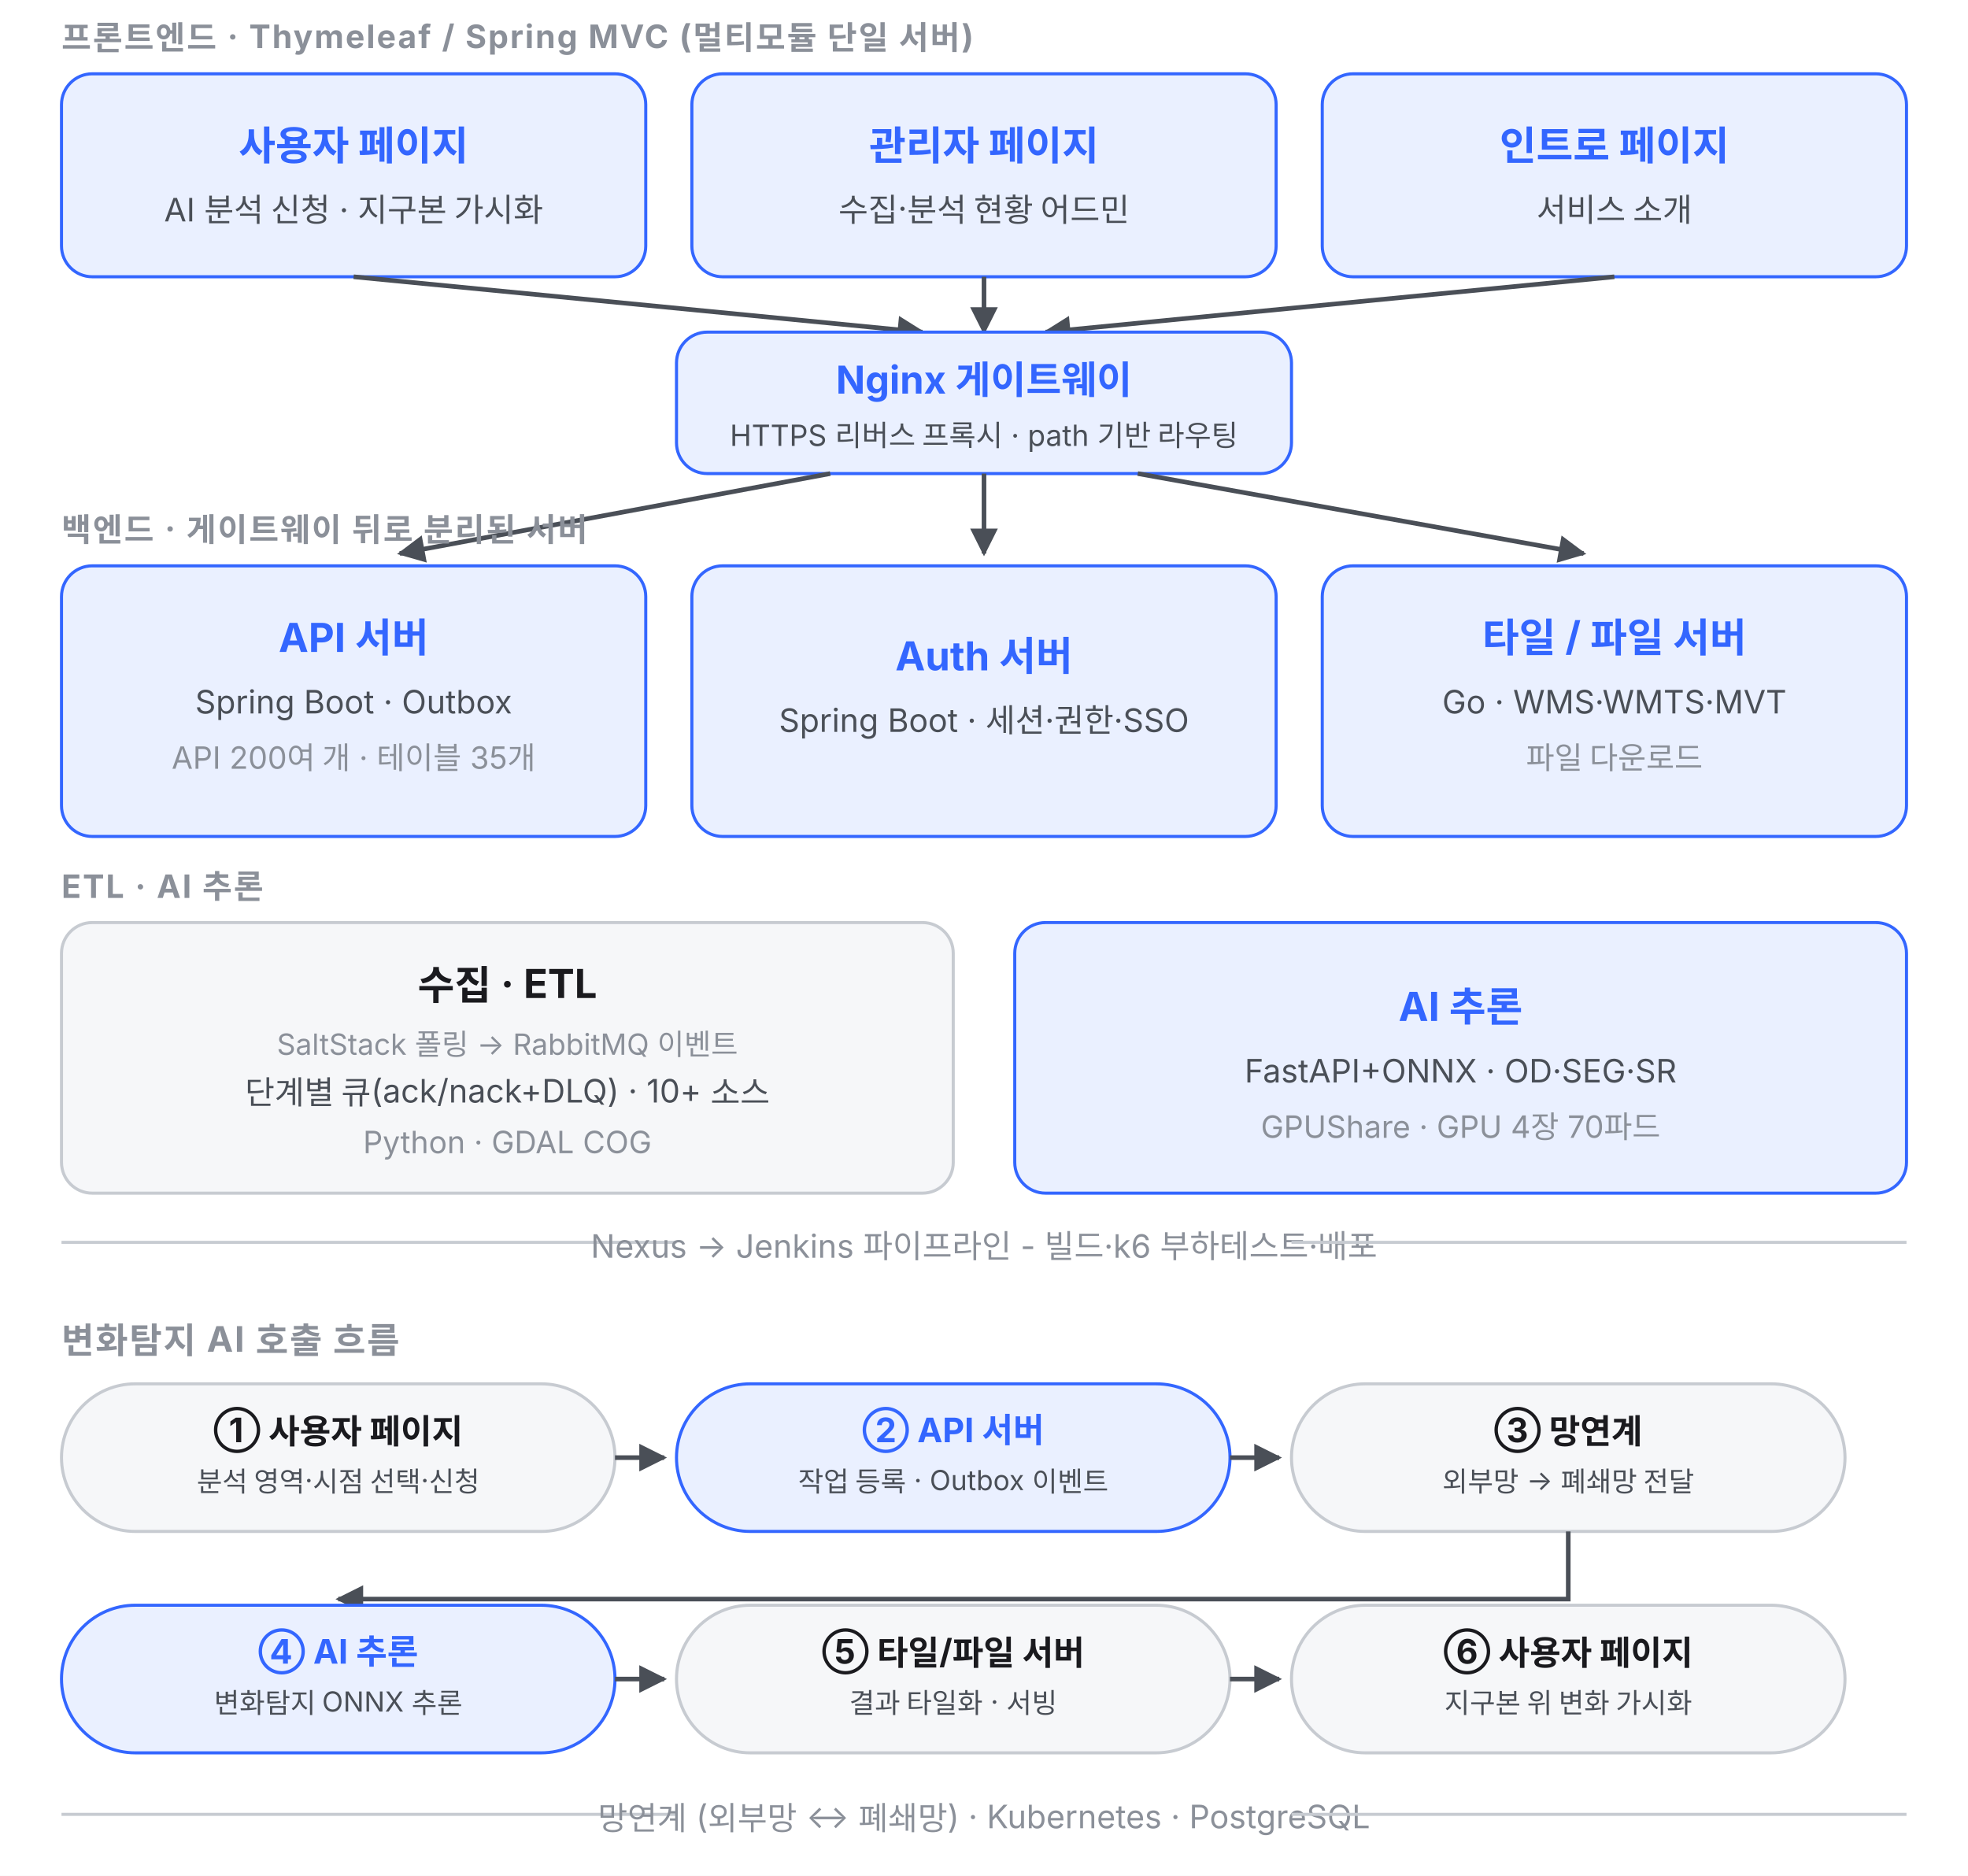
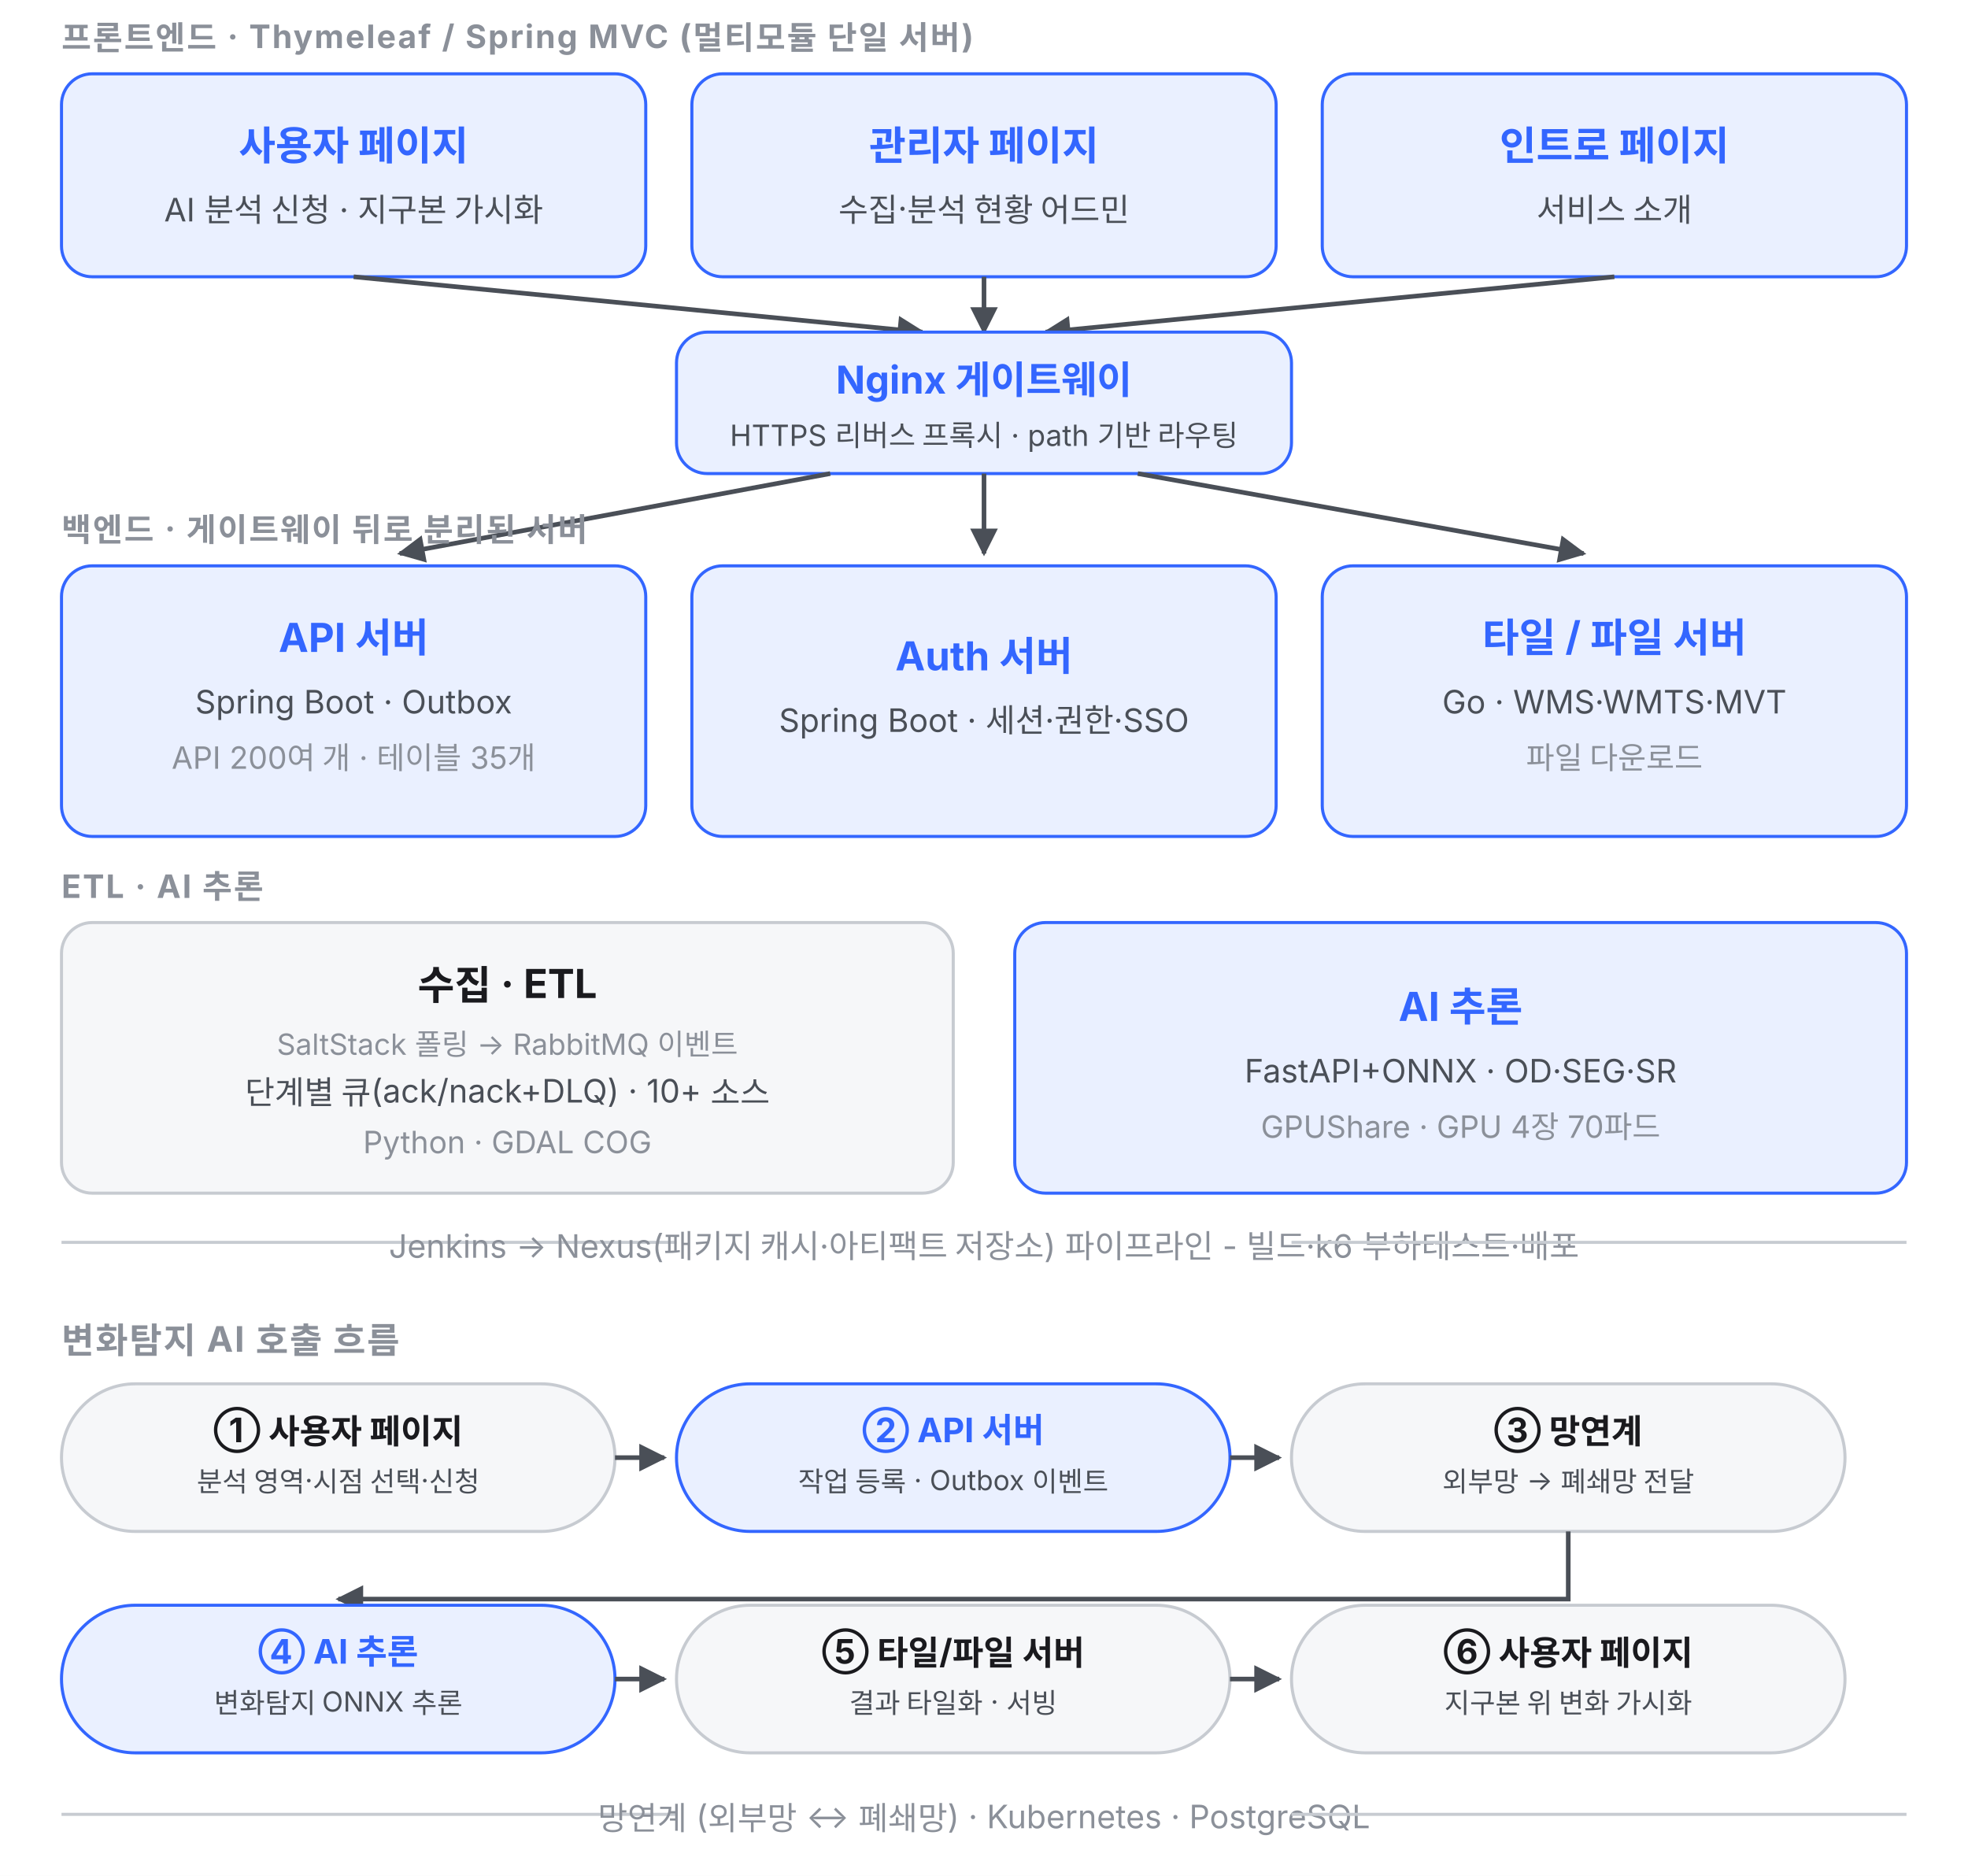
<svg xmlns="http://www.w3.org/2000/svg" viewBox="0 0 640 610" font-family="Pretendard, -apple-system, sans-serif">
  <defs>
    <marker id="arrowk" viewBox="0 0 10 10" refX="9" refY="5" markerWidth="6" markerHeight="6" orient="auto-start-reverse">
      <path d="M0,0 L10,5 L0,10 z" fill="#4a4f57" />
    </marker>
  </defs>
  <rect width="640" height="610" fill="#ffffff" />
  <text x="20" y="16" font-size="10.5" font-weight="700" fill="#8b9099" letter-spacing="0.05em">프론트엔드 · Thymeleaf / Spring MVC (멀티모듈 단일 서버)</text>
  <g fill="#1a1a1e">
    <rect x="20" y="24" width="190" height="66" rx="10" fill="#eaf0ff" stroke="#3366ff" />
    <text x="115" y="52" text-anchor="middle" font-size="13" font-weight="700" fill="#3366ff">사용자 페이지</text>
    <text x="115" y="72" text-anchor="middle" font-size="10.5" fill="#4a4f57">AI 분석 신청 · 지구본 가시화</text>
    <rect x="225" y="24" width="190" height="66" rx="10" fill="#eaf0ff" stroke="#3366ff" />
    <text x="320" y="52" text-anchor="middle" font-size="13" font-weight="700" fill="#3366ff">관리자 페이지</text>
    <text x="320" y="72" text-anchor="middle" font-size="10.5" fill="#4a4f57">수집·분석 현황 어드민</text>
    <rect x="430" y="24" width="190" height="66" rx="10" fill="#eaf0ff" stroke="#3366ff" />
    <text x="525" y="52" text-anchor="middle" font-size="13" font-weight="700" fill="#3366ff">인트로 페이지</text>
    <text x="525" y="72" text-anchor="middle" font-size="10.5" fill="#4a4f57">서비스 소개</text>
  </g>
  <line x1="115" y1="90" x2="300" y2="108" stroke="#4a4f57" stroke-width="1.5" marker-end="url(#arrowk)" />
  <line x1="320" y1="90" x2="320" y2="108" stroke="#4a4f57" stroke-width="1.5" marker-end="url(#arrowk)" />
  <line x1="525" y1="90" x2="340" y2="108" stroke="#4a4f57" stroke-width="1.5" marker-end="url(#arrowk)" />
  <g fill="#1a1a1e">
    <rect x="220" y="108" width="200" height="46" rx="10" fill="#eaf0ff" stroke="#3366ff" />
    <text x="320" y="128" text-anchor="middle" font-size="12.5" font-weight="700" fill="#3366ff">Nginx 게이트웨이</text>
    <text x="320" y="145" text-anchor="middle" font-size="9.5" fill="#4a4f57">HTTPS 리버스 프록시 · path 기반 라우팅</text>
  </g>
  <line x1="270" y1="154" x2="130" y2="180" stroke="#4a4f57" stroke-width="1.5" marker-end="url(#arrowk)" />
  <line x1="320" y1="154" x2="320" y2="180" stroke="#4a4f57" stroke-width="1.5" marker-end="url(#arrowk)" />
  <line x1="370" y1="154" x2="515" y2="180" stroke="#4a4f57" stroke-width="1.5" marker-end="url(#arrowk)" />
  <text x="20" y="176" font-size="10.5" font-weight="700" fill="#8b9099" letter-spacing="0.05em">백엔드 · 게이트웨이 뒤로 분리된 서버</text>
  <g fill="#1a1a1e">
    <rect x="20" y="184" width="190" height="88" rx="10" fill="#eaf0ff" stroke="#3366ff" />
    <text x="115" y="212" text-anchor="middle" font-size="13" font-weight="700" fill="#3366ff">API 서버</text>
    <text x="115" y="232" text-anchor="middle" font-size="10.5" fill="#4a4f57">Spring Boot · Outbox</text>
    <text x="115" y="250" text-anchor="middle" font-size="10" fill="#8b9099">API 200여 개 · 테이블 35개</text>
    <rect x="225" y="184" width="190" height="88" rx="10" fill="#eaf0ff" stroke="#3366ff" />
    <text x="320" y="218" text-anchor="middle" font-size="13" font-weight="700" fill="#3366ff">Auth 서버</text>
    <text x="320" y="238" text-anchor="middle" font-size="10.5" fill="#4a4f57">Spring Boot · 세션·권한·SSO</text>
    <rect x="430" y="184" width="190" height="88" rx="10" fill="#eaf0ff" stroke="#3366ff" />
    <text x="525" y="212" text-anchor="middle" font-size="13" font-weight="700" fill="#3366ff">타일 / 파일 서버</text>
    <text x="525" y="232" text-anchor="middle" font-size="10.5" fill="#4a4f57">Go · WMS·WMTS·MVT</text>
    <text x="525" y="250" text-anchor="middle" font-size="10" fill="#8b9099">파일 다운로드</text>
  </g>
  <text x="20" y="292" font-size="10.5" font-weight="700" fill="#8b9099" letter-spacing="0.05em">ETL · AI 추론</text>
  <g fill="#1a1a1e">
    <rect x="20" y="300" width="290" height="88" rx="10" fill="#f6f7f9" stroke="#c7cbd1" />
    <text x="165" y="325" text-anchor="middle" font-size="13" font-weight="700">수집 · ETL</text>
    <text x="165" y="343" text-anchor="middle" font-size="9.5" fill="#8b9099">SaltStack 폴링 → RabbitMQ 이벤트</text>
    <text x="165" y="359" text-anchor="middle" font-size="10.5" fill="#4a4f57">단계별 큐(ack/nack+DLQ) · 10+ 소스</text>
    <text x="165" y="375" text-anchor="middle" font-size="10" fill="#8b9099">Python · GDAL COG</text>
    <rect x="330" y="300" width="290" height="88" rx="10" fill="#eaf0ff" stroke="#3366ff" />
    <text x="475" y="332" text-anchor="middle" font-size="13" font-weight="700" fill="#3366ff">AI 추론</text>
    <text x="475" y="352" text-anchor="middle" font-size="10.5" fill="#4a4f57">FastAPI+ONNX · OD·SEG·SR</text>
    <text x="475" y="370" text-anchor="middle" font-size="10" fill="#8b9099">GPUShare · GPU 4장 70파드</text>
  </g>
  <line x1="20" y1="404" x2="220" y2="404" stroke="#c7cbd1" />
-   <text x="320" y="409" text-anchor="middle" font-size="10.5" fill="#8b9099">Nexus → Jenkins 파이프라인 - 빌드·k6 부하테스트·배포</text>
+   <text x="320" y="409" text-anchor="middle" font-size="10.5" fill="#8b9099">Jenkins → Nexus(패키지 캐시·아티팩트 저장소) 파이프라인 - 빌드·k6 부하테스트·배포</text>
  <line x1="420" y1="404" x2="620" y2="404" stroke="#c7cbd1" />
  <text x="20" y="440" font-size="11.5" font-weight="700" fill="#8b9099" letter-spacing="0.04em">변화탐지 AI 호출 흐름</text>
  <g fill="#1a1a1e">
    <rect x="20" y="450" width="180" height="48" rx="24" fill="#f6f7f9" stroke="#c7cbd1" />
    <text x="110" y="469" text-anchor="middle" font-size="11" font-weight="700">① 사용자 페이지</text>
    <text x="110" y="485" text-anchor="middle" font-size="9" fill="#4a4f57">분석 영역·시점 선택·신청</text>
    <line x1="200" y1="474" x2="216" y2="474" stroke="#4a4f57" stroke-width="1.5" marker-end="url(#arrowk)" />
    <rect x="220" y="450" width="180" height="48" rx="24" fill="#eaf0ff" stroke="#3366ff" />
    <text x="310" y="469" text-anchor="middle" font-size="11" font-weight="700" fill="#3366ff">② API 서버</text>
    <text x="310" y="485" text-anchor="middle" font-size="9" fill="#4a4f57">작업 등록 · Outbox 이벤트</text>
    <line x1="400" y1="474" x2="416" y2="474" stroke="#4a4f57" stroke-width="1.5" marker-end="url(#arrowk)" />
    <rect x="420" y="450" width="180" height="48" rx="24" fill="#f6f7f9" stroke="#c7cbd1" />
    <text x="510" y="469" text-anchor="middle" font-size="11" font-weight="700">③ 망연계</text>
    <text x="510" y="485" text-anchor="middle" font-size="9" fill="#4a4f57">외부망 → 폐쇄망 전달</text>
  </g>
  <path d="M510,498 L510,520 L110,520" fill="none" stroke="#4a4f57" stroke-width="1.5" marker-end="url(#arrowk)" />
  <g fill="#1a1a1e">
    <rect x="20" y="522" width="180" height="48" rx="24" fill="#eaf0ff" stroke="#3366ff" />
    <text x="110" y="541" text-anchor="middle" font-size="11" font-weight="700" fill="#3366ff">④ AI 추론</text>
    <text x="110" y="557" text-anchor="middle" font-size="9" fill="#4a4f57">변화탐지 ONNX 추론</text>
    <line x1="200" y1="546" x2="216" y2="546" stroke="#4a4f57" stroke-width="1.5" marker-end="url(#arrowk)" />
    <rect x="220" y="522" width="180" height="48" rx="24" fill="#f6f7f9" stroke="#c7cbd1" />
    <text x="310" y="541" text-anchor="middle" font-size="11" font-weight="700">⑤ 타일/파일 서버</text>
    <text x="310" y="557" text-anchor="middle" font-size="9" fill="#4a4f57">결과 타일화 · 서빙</text>
    <line x1="400" y1="546" x2="416" y2="546" stroke="#4a4f57" stroke-width="1.5" marker-end="url(#arrowk)" />
    <rect x="420" y="522" width="180" height="48" rx="24" fill="#f6f7f9" stroke="#c7cbd1" />
    <text x="510" y="541" text-anchor="middle" font-size="11" font-weight="700">⑥ 사용자 페이지</text>
    <text x="510" y="557" text-anchor="middle" font-size="9" fill="#4a4f57">지구본 위 변화 가시화</text>
  </g>
  <line x1="20" y1="590" x2="220" y2="590" stroke="#c7cbd1" />
  <text x="320" y="595" text-anchor="middle" font-size="10.5" fill="#8b9099">망연계 (외부망 ↔ 폐쇄망) · Kubernetes · PostgreSQL</text>
  <line x1="420" y1="590" x2="620" y2="590" stroke="#c7cbd1" />
</svg>
